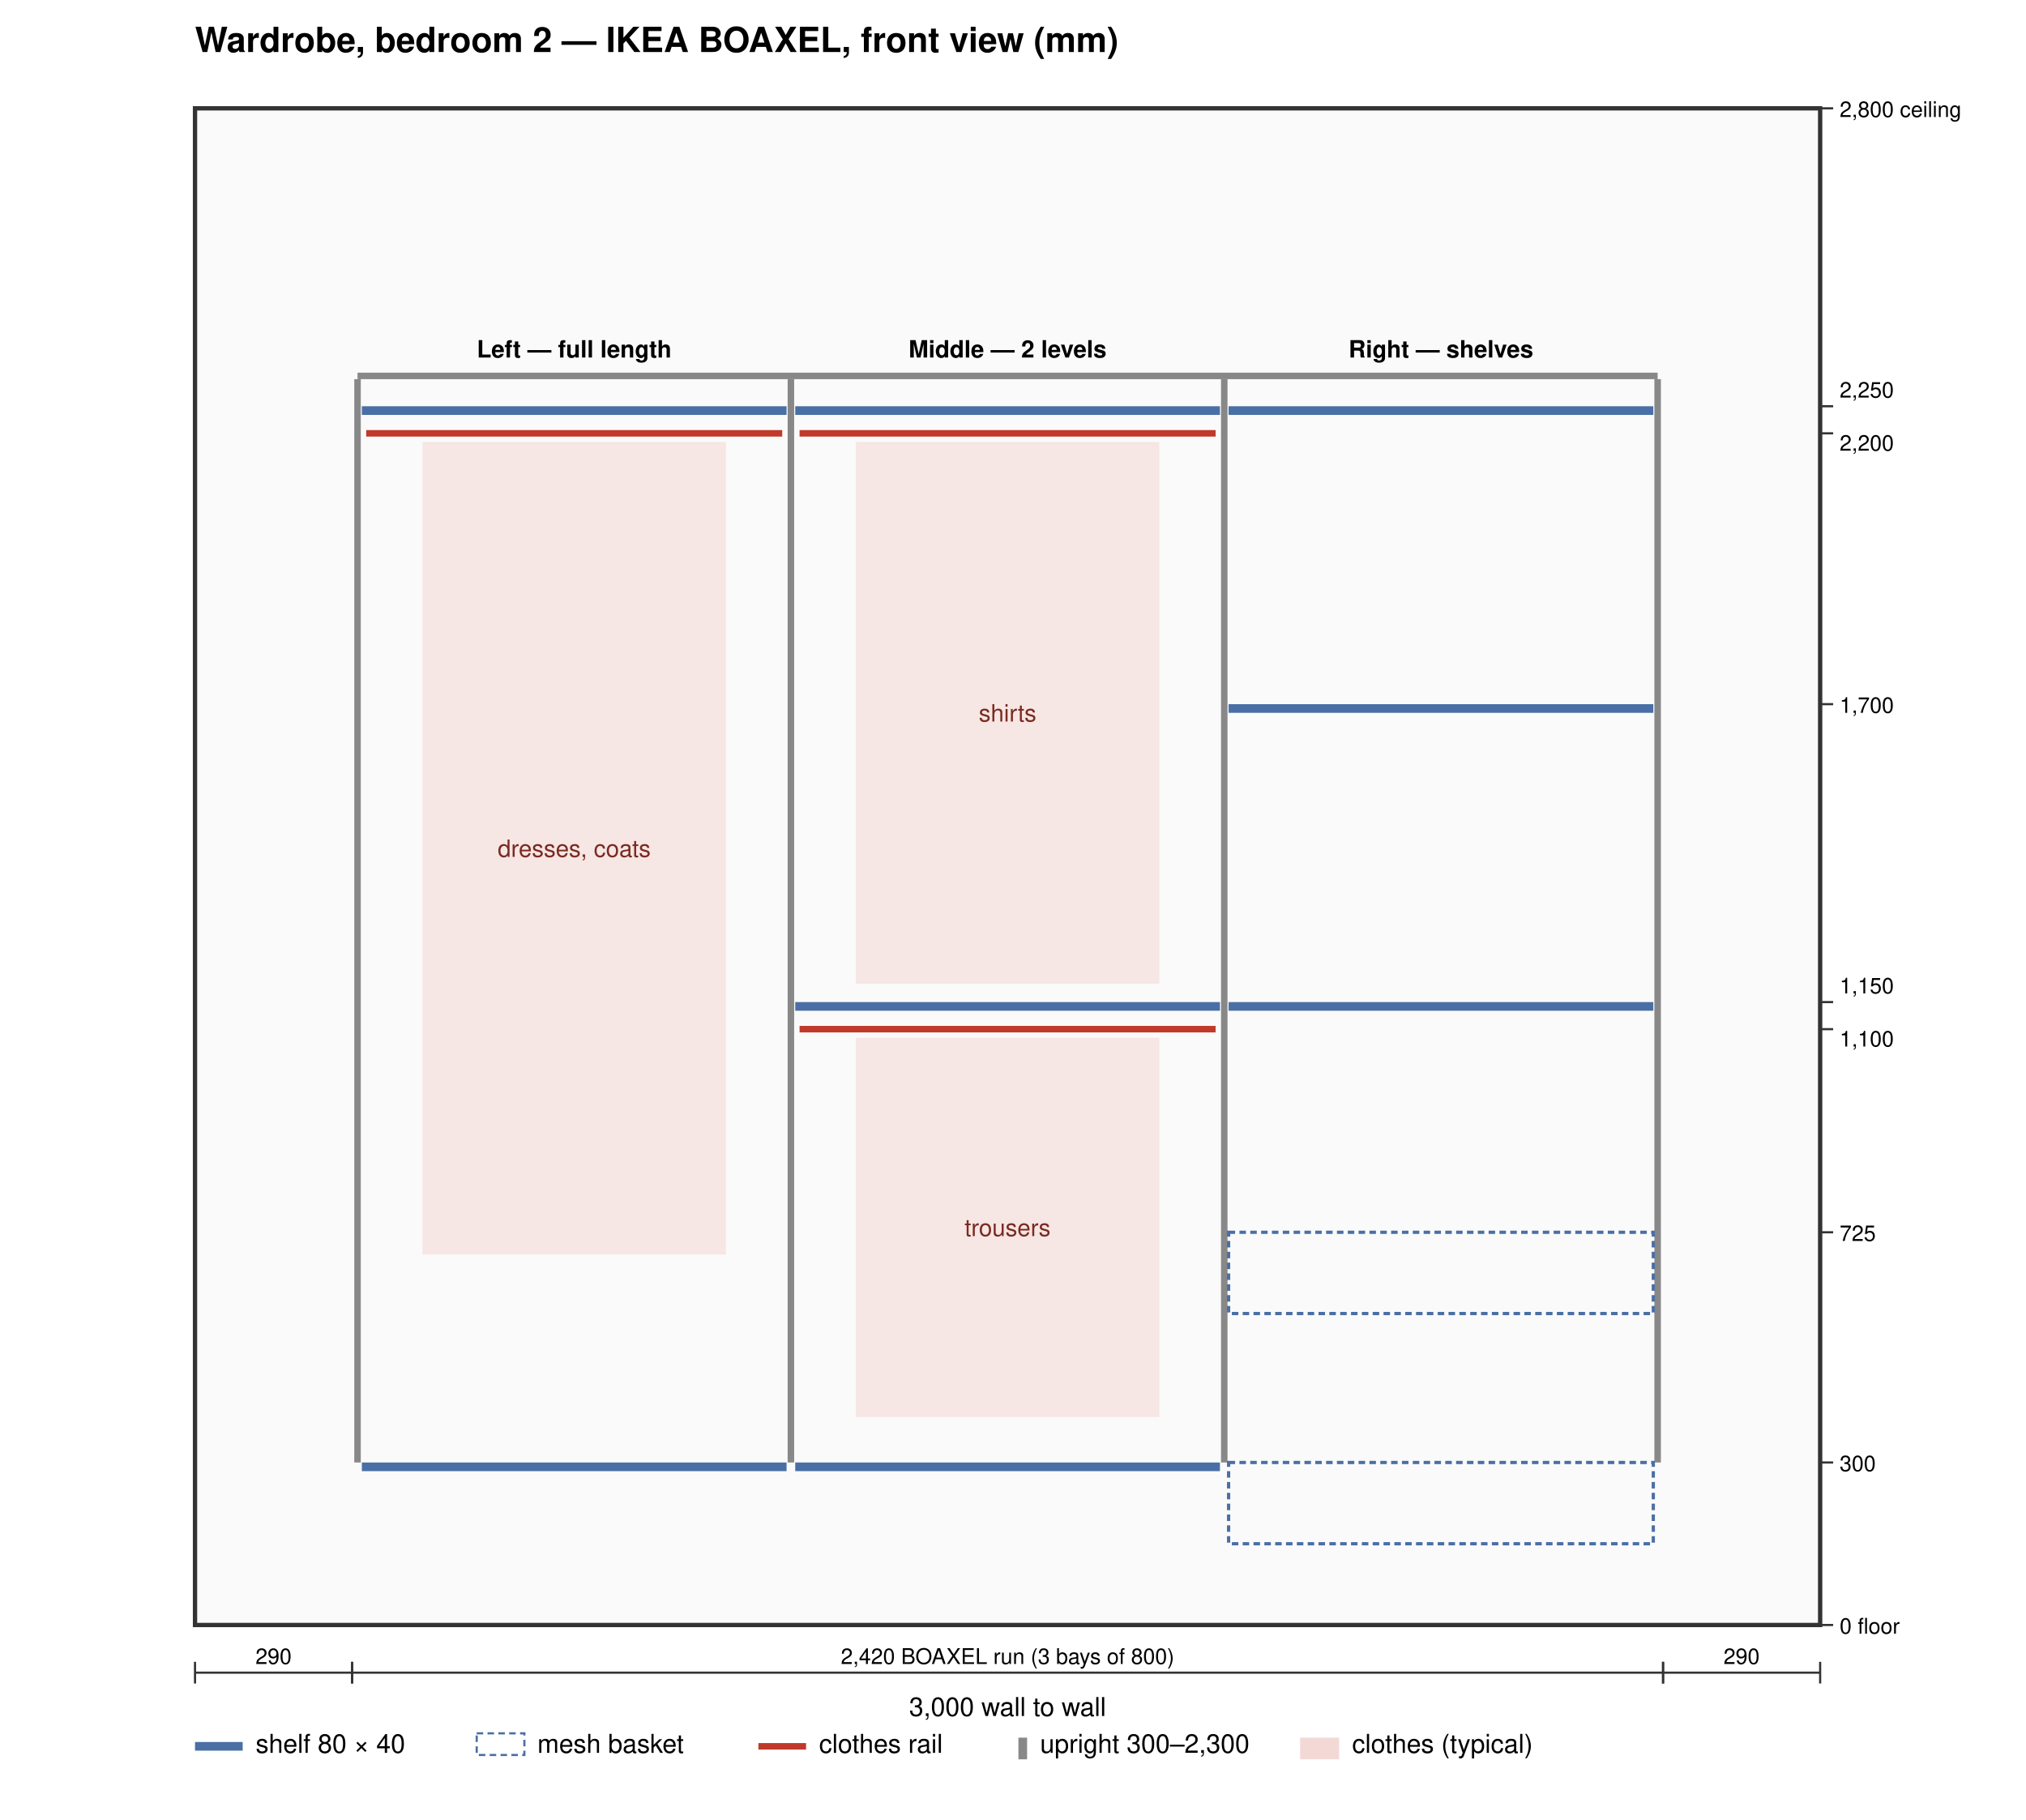
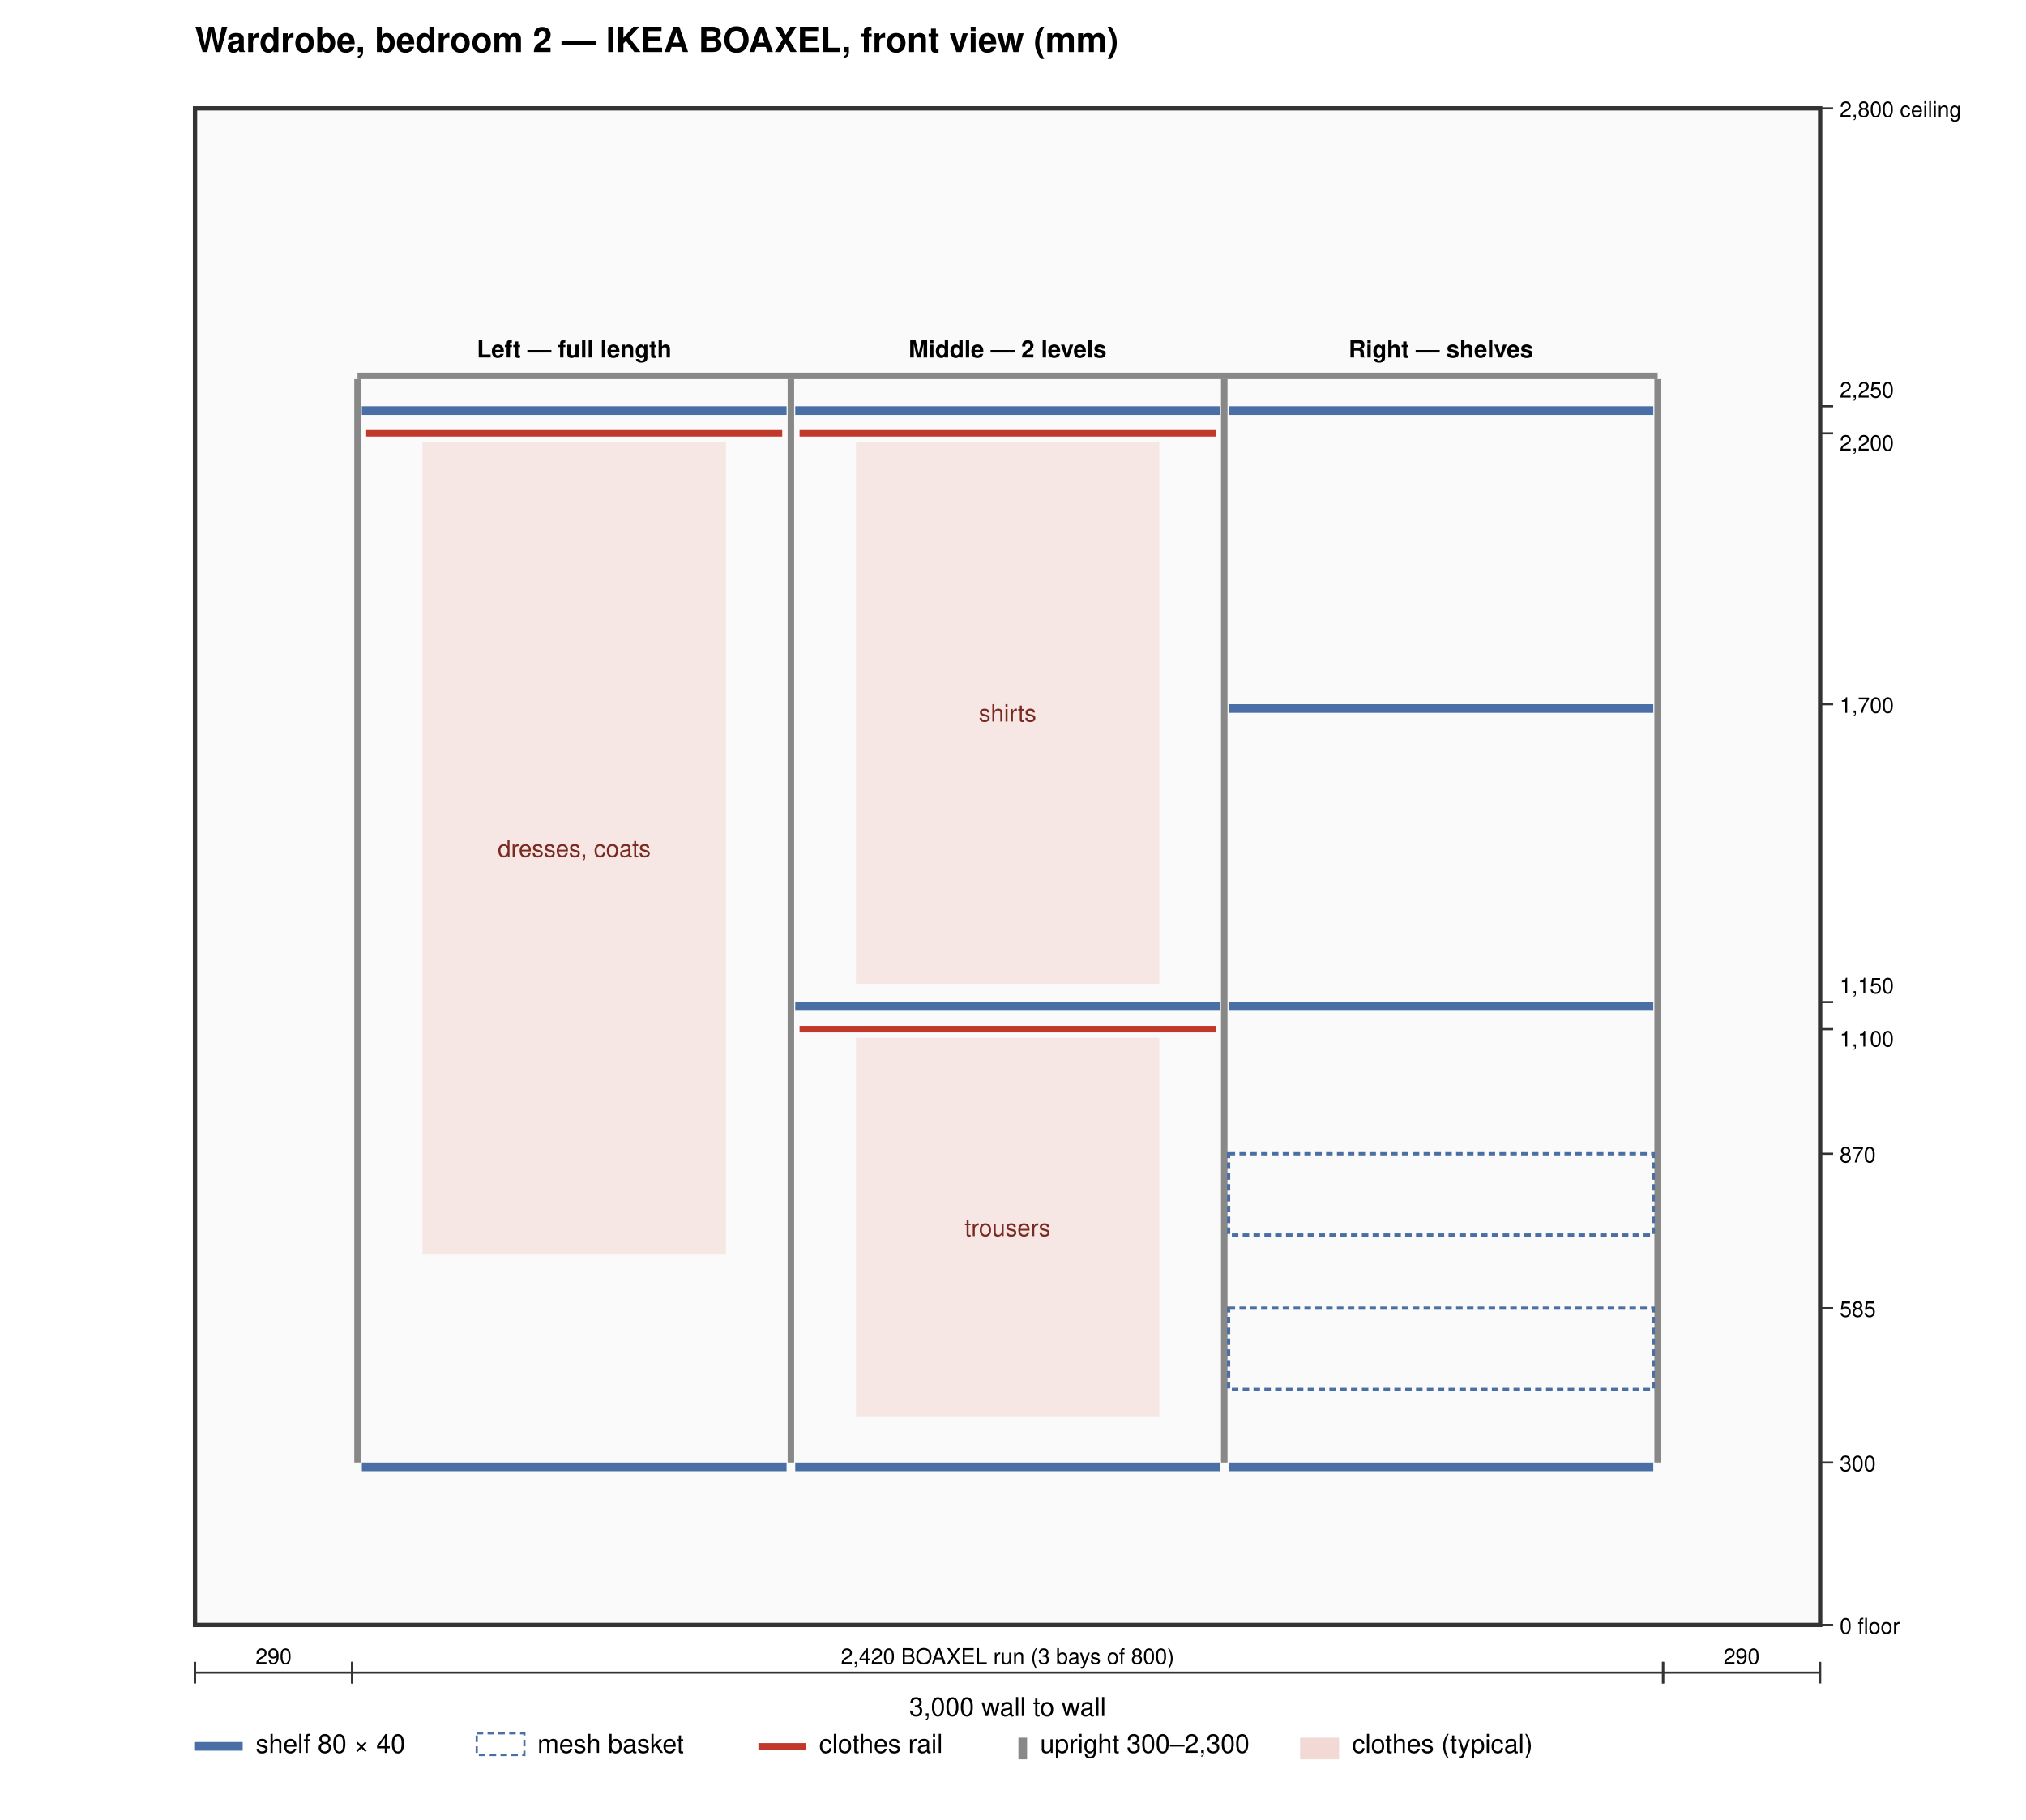
<svg xmlns="http://www.w3.org/2000/svg" viewBox="0 0 935 840" width="935" height="840" font-family="Helvetica, Arial, sans-serif" font-size="12">
  <rect width="935" height="840" fill="#fff" />
  <text x="90" y="24" font-size="16" font-weight="bold">Wardrobe, bedroom 2 — IKEA BOAXEL, front view (mm)</text>
  <rect x="90.0" y="50.0" width="750.0" height="700.0" fill="#fafafa" stroke="#333" stroke-width="2" />
  <rect x="163.5" y="175.0" width="3" height="500.0" fill="#888" />
  <rect x="363.5" y="175.0" width="3" height="500.0" fill="#888" />
  <rect x="563.5" y="175.0" width="3" height="500.0" fill="#888" />
  <rect x="763.5" y="175.0" width="3" height="500.0" fill="#888" />
  <rect x="165.0" y="172.0" width="600.0" height="3" fill="#888" />
  <rect x="167.0" y="187.5" width="196.0" height="4" fill="#4a6fa5" />
  <line x1="169.0" y1="200.0" x2="361.0" y2="200.0" stroke="#c0392b" stroke-width="3" />
  <rect x="195.0" y="204.0" width="140.0" height="375.0" fill="#f3d9d5" opacity="0.6" />
  <text x="265.0" y="395.5" text-anchor="middle" fill="#7a2a20" font-size="11">dresses, coats</text>
  <rect x="167.0" y="675.0" width="196.0" height="4" fill="#4a6fa5" />
  <rect x="367.0" y="187.5" width="196.0" height="4" fill="#4a6fa5" />
  <line x1="369.0" y1="200.0" x2="561.0" y2="200.0" stroke="#c0392b" stroke-width="3" />
  <rect x="395.0" y="204.0" width="140.0" height="250.0" fill="#f3d9d5" opacity="0.6" />
  <text x="465.0" y="333.0" text-anchor="middle" fill="#7a2a20" font-size="11">shirts</text>
  <rect x="367.0" y="462.5" width="196.0" height="4" fill="#4a6fa5" />
  <line x1="369.0" y1="475.0" x2="561.0" y2="475.0" stroke="#c0392b" stroke-width="3" />
  <rect x="395.0" y="479.0" width="140.0" height="175.0" fill="#f3d9d5" opacity="0.6" />
  <text x="465.0" y="570.5" text-anchor="middle" fill="#7a2a20" font-size="11">trousers</text>
  <rect x="367.0" y="675.0" width="196.0" height="4" fill="#4a6fa5" />
  <rect x="567.0" y="187.5" width="196.0" height="4" fill="#4a6fa5" />
  <rect x="567.0" y="325.0" width="196.0" height="4" fill="#4a6fa5" />
  <rect x="567.0" y="462.5" width="196.0" height="4" fill="#4a6fa5" />
-   <rect x="567.0" y="568.75" width="196.0" height="37.5" fill="none" stroke="#4a6fa5" stroke-width="1.5" stroke-dasharray="3 2" />
-   <rect x="567.0" y="675.0" width="196.0" height="37.5" fill="none" stroke="#4a6fa5" stroke-width="1.5" stroke-dasharray="3 2" />
+   <rect x="567.0" y="532.5" width="196.0" height="37.5" fill="none" stroke="#4a6fa5" stroke-width="1.5" stroke-dasharray="3 2" />
+   <rect x="567.0" y="603.75" width="196.0" height="37.5" fill="none" stroke="#4a6fa5" stroke-width="1.5" stroke-dasharray="3 2" />
+   <rect x="567.0" y="675.0" width="196.0" height="4" fill="#4a6fa5" />
  <line x1="840.0" y1="50.0" x2="846.0" y2="50.0" stroke="#333" />
  <text x="849.0" y="54.0" font-size="10">2,800 ceiling</text>
  <line x1="840.0" y1="187.5" x2="846.0" y2="187.5" stroke="#333" />
  <text x="849.0" y="183.5" font-size="10">2,250</text>
  <line x1="840.0" y1="200.0" x2="846.0" y2="200.0" stroke="#333" />
  <text x="849.0" y="208.0" font-size="10">2,200</text>
  <line x1="840.0" y1="325.0" x2="846.0" y2="325.0" stroke="#333" />
  <text x="849.0" y="329.0" font-size="10">1,700</text>
  <line x1="840.0" y1="462.5" x2="846.0" y2="462.5" stroke="#333" />
  <text x="849.0" y="458.5" font-size="10">1,150</text>
  <line x1="840.0" y1="475.0" x2="846.0" y2="475.0" stroke="#333" />
  <text x="849.0" y="483.0" font-size="10">1,100</text>
-   <line x1="840.0" y1="568.75" x2="846.0" y2="568.75" stroke="#333" />
-   <text x="849.0" y="572.75" font-size="10">725</text>
+   <line x1="840.0" y1="532.5" x2="846.0" y2="532.5" stroke="#333" />
+   <text x="849.0" y="536.5" font-size="10">870</text>
+   <line x1="840.0" y1="603.75" x2="846.0" y2="603.75" stroke="#333" />
+   <text x="849.0" y="607.75" font-size="10">585</text>
  <line x1="840.0" y1="675.0" x2="846.0" y2="675.0" stroke="#333" />
  <text x="849.0" y="679.0" font-size="10">300</text>
  <line x1="840.0" y1="750.0" x2="846.0" y2="750.0" stroke="#333" />
  <text x="849.0" y="754.0" font-size="10">0 floor</text>
  <line x1="90.0" y1="772.0" x2="162.5" y2="772.0" stroke="#333" />
  <line x1="90.0" y1="767.0" x2="90.0" y2="777.0" stroke="#333" />
  <line x1="162.5" y1="767.0" x2="162.5" y2="777.0" stroke="#333" />
  <text x="126.25" y="768.0" text-anchor="middle" font-size="10">290</text>
  <line x1="162.5" y1="772.0" x2="767.5" y2="772.0" stroke="#333" />
  <line x1="162.5" y1="767.0" x2="162.5" y2="777.0" stroke="#333" />
  <line x1="767.5" y1="767.0" x2="767.5" y2="777.0" stroke="#333" />
  <text x="465.0" y="768.0" text-anchor="middle" font-size="10">2,420 BOAXEL run (3 bays of 800)</text>
  <line x1="767.5" y1="772.0" x2="840.0" y2="772.0" stroke="#333" />
  <line x1="767.5" y1="767.0" x2="767.5" y2="777.0" stroke="#333" />
  <line x1="840.0" y1="767.0" x2="840.0" y2="777.0" stroke="#333" />
  <text x="803.75" y="768.0" text-anchor="middle" font-size="10">290</text>
  <text x="465.0" y="792.0" text-anchor="middle">3,000 wall to wall</text>
  <text x="265.0" y="165.0" text-anchor="middle" font-weight="bold" font-size="11">Left — full length</text>
  <text x="465.0" y="165.0" text-anchor="middle" font-weight="bold" font-size="11">Middle — 2 levels</text>
  <text x="665.0" y="165.0" text-anchor="middle" font-weight="bold" font-size="11">Right — shelves</text>
  <rect x="90" y="804.0" width="22" height="4" fill="#4a6fa5" />
  <text x="118" y="809.0">shelf 80 × 40</text>
  <rect x="220" y="800.0" width="22" height="10" fill="none" stroke="#4a6fa5" stroke-dasharray="3 2" />
  <text x="248" y="809.0">mesh basket</text>
  <line x1="350" y1="806.0" x2="372" y2="806.0" stroke="#c0392b" stroke-width="3" />
  <text x="378" y="809.0">clothes rail</text>
  <rect x="470" y="802.0" width="4" height="10" fill="#888" />
  <text x="480" y="809.0">upright 300–2,300</text>
  <rect x="600" y="802.0" width="18" height="10" fill="#f3d9d5" />
  <text x="624" y="809.0">clothes (typical)</text>
</svg>
